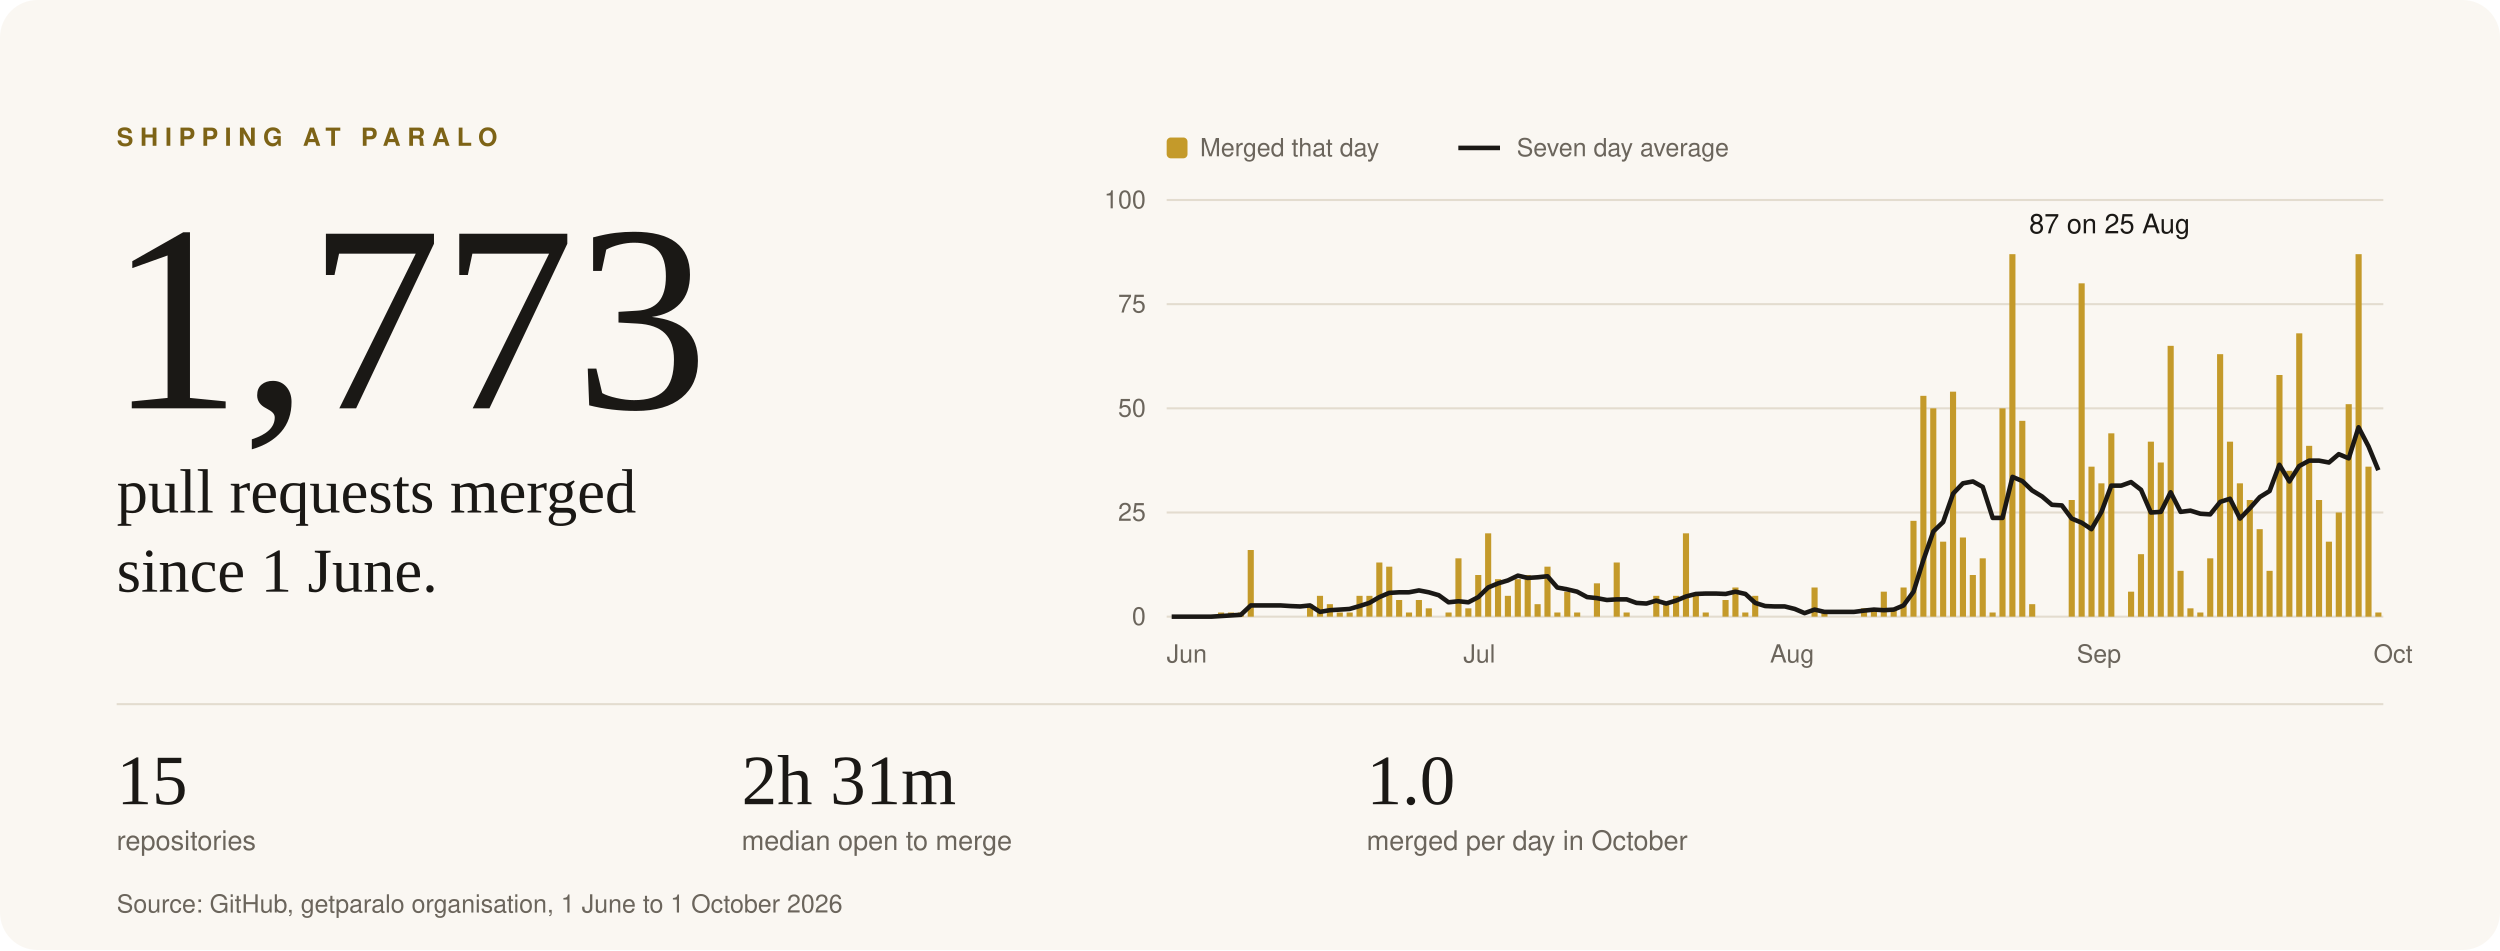
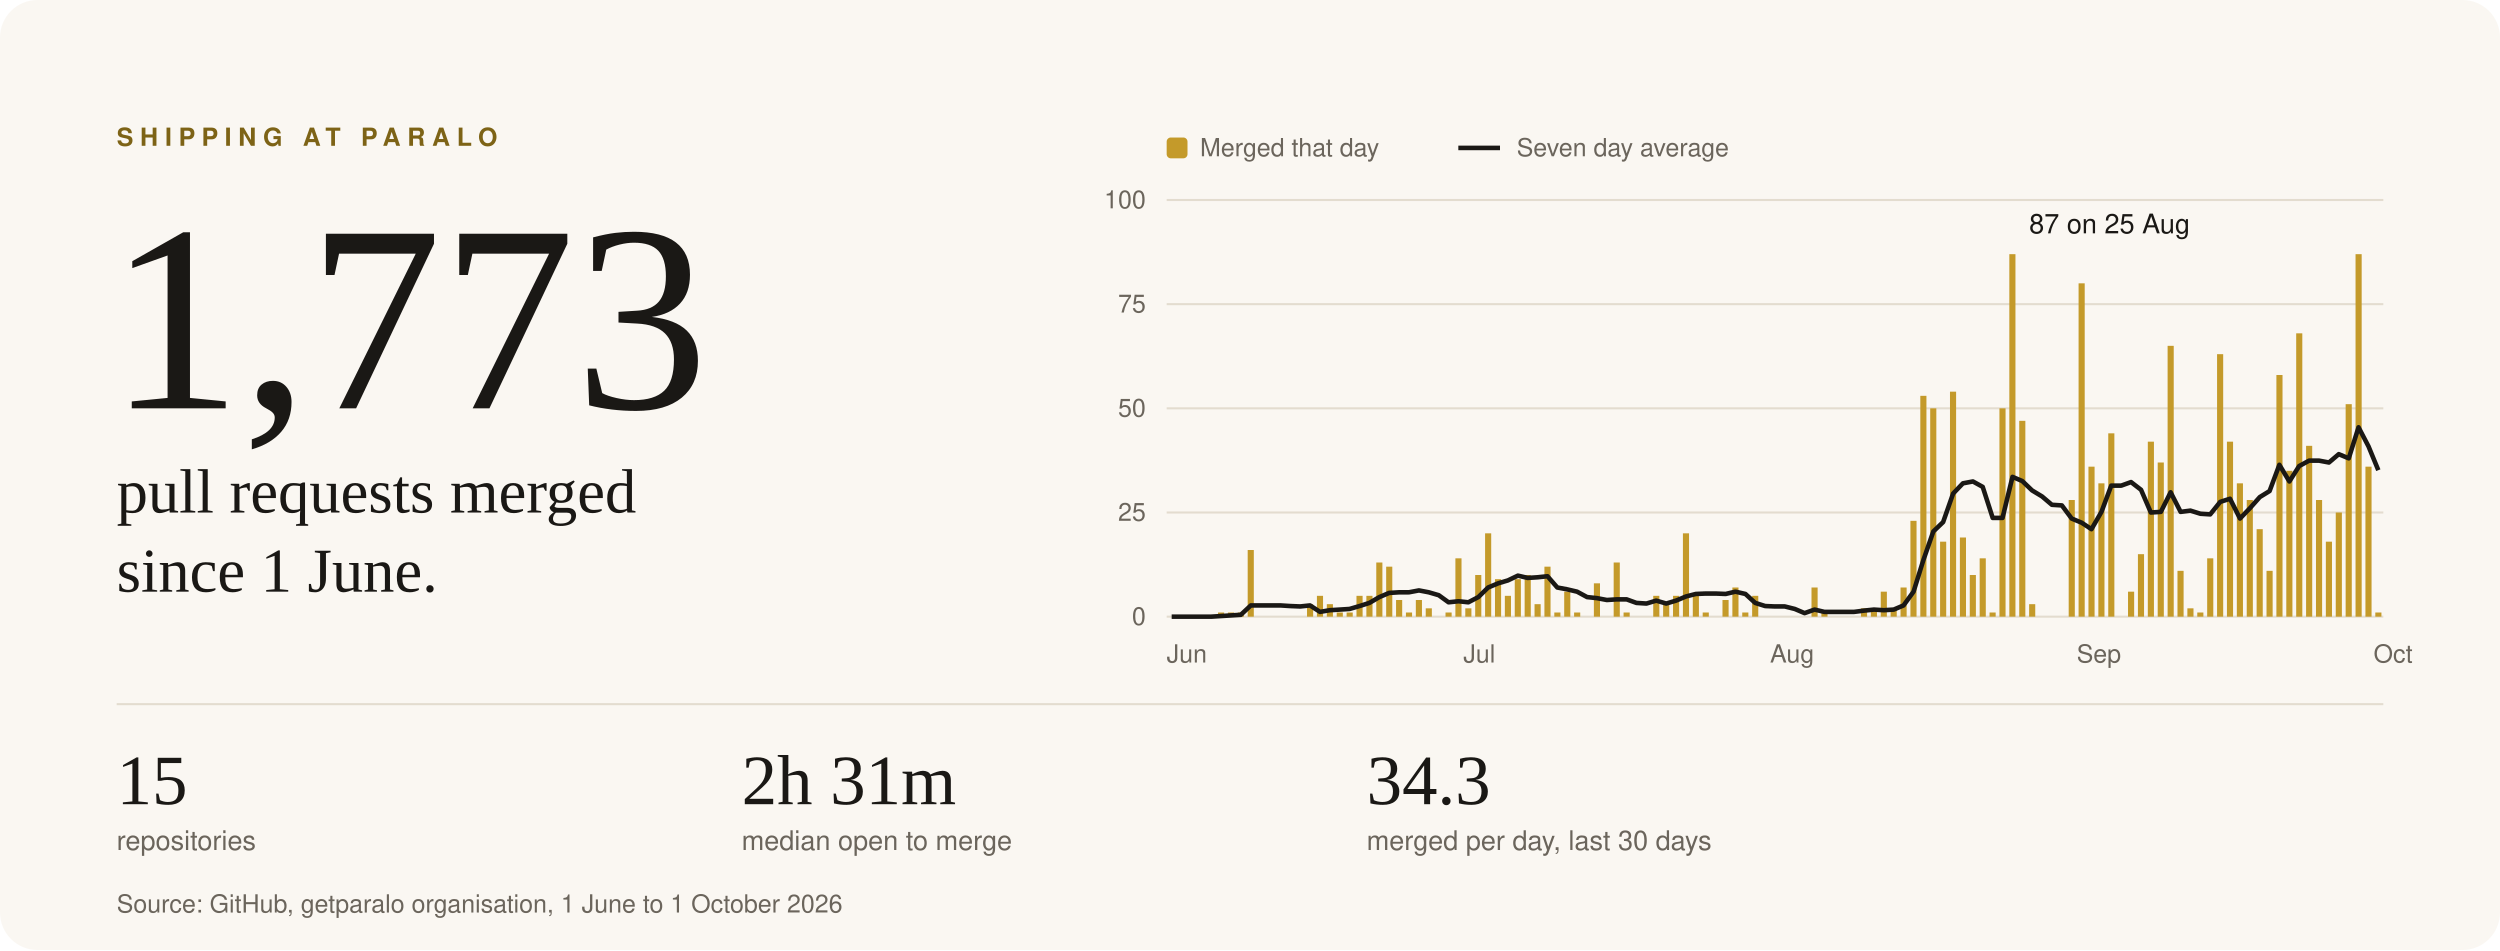
<svg xmlns="http://www.w3.org/2000/svg" width="1200" height="456" viewBox="0 0 1200 456" role="img" aria-label="1,773 pull requests merged at Paralo since 1 June 2026">
  <rect width="1200" height="456" rx="18" fill="#FAF7F2" />
  <text x="56" y="70" font-family="-apple-system, 'Helvetica Neue', Helvetica, Arial, sans-serif" font-size="12" letter-spacing="3.2" font-weight="600" fill="#7D6316">SHIPPING AT PARALO</text>
  <text x="52" y="196" font-family="Georgia, 'Times New Roman', Times, serif" font-size="128" fill="#1A1815">
    <animate attributeName="opacity" values="0;0;1" keyTimes="0;0.111;1" dur="0.90s" begin="0s" fill="freeze" calcMode="spline" keySplines="0 0 1 1;0.2 0.7 0.2 1" />1,773</text>
  <text x="56" y="246" font-family="Georgia, 'Times New Roman', Times, serif" font-size="30" fill="#1A1815">pull requests merged</text>
  <text x="56" y="284" font-family="Georgia, 'Times New Roman', Times, serif" font-size="30" fill="#1A1815">since 1 June.</text>
  <line x1="560" x2="1144" y1="296.0" y2="296.0" stroke="#E3DCCF" stroke-width="1" />
  <text x="550" y="300.0" text-anchor="end" font-family="-apple-system, 'Helvetica Neue', Helvetica, Arial, sans-serif" font-size="12" fill="#6B655C">0</text>
  <line x1="560" x2="1144" y1="246.0" y2="246.0" stroke="#E3DCCF" stroke-width="1" />
  <text x="550" y="250.0" text-anchor="end" font-family="-apple-system, 'Helvetica Neue', Helvetica, Arial, sans-serif" font-size="12" fill="#6B655C">25</text>
  <line x1="560" x2="1144" y1="196.0" y2="196.0" stroke="#E3DCCF" stroke-width="1" />
  <text x="550" y="200.0" text-anchor="end" font-family="-apple-system, 'Helvetica Neue', Helvetica, Arial, sans-serif" font-size="12" fill="#6B655C">50</text>
  <line x1="560" x2="1144" y1="146.0" y2="146.0" stroke="#E3DCCF" stroke-width="1" />
  <text x="550" y="150.0" text-anchor="end" font-family="-apple-system, 'Helvetica Neue', Helvetica, Arial, sans-serif" font-size="12" fill="#6B655C">75</text>
  <line x1="560" x2="1144" y1="96.0" y2="96.0" stroke="#E3DCCF" stroke-width="1" />
  <text x="550" y="100.0" text-anchor="end" font-family="-apple-system, 'Helvetica Neue', Helvetica, Arial, sans-serif" font-size="12" fill="#6B655C">100</text>
  <rect x="584.64" y="294.00" width="2.94" height="2.00" fill="#C49A2A">
    <animate attributeName="y" values="296;296;294.00" keyTimes="0;0.167;1" dur="1.08s" begin="0s" fill="freeze" calcMode="spline" keySplines="0 0 1 1;0.2 0.7 0.2 1" />
    <animate attributeName="height" values="0;0;2.00" keyTimes="0;0.167;1" dur="1.08s" begin="0s" fill="freeze" calcMode="spline" keySplines="0 0 1 1;0.2 0.7 0.2 1" />
  </rect>
  <rect x="589.39" y="294.00" width="2.94" height="2.00" fill="#C49A2A">
    <animate attributeName="y" values="296;296;294.00" keyTimes="0;0.171;1" dur="1.09s" begin="0s" fill="freeze" calcMode="spline" keySplines="0 0 1 1;0.2 0.7 0.2 1" />
    <animate attributeName="height" values="0;0;2.00" keyTimes="0;0.171;1" dur="1.09s" begin="0s" fill="freeze" calcMode="spline" keySplines="0 0 1 1;0.2 0.7 0.2 1" />
  </rect>
  <rect x="594.14" y="294.00" width="2.94" height="2.00" fill="#C49A2A">
    <animate attributeName="y" values="296;296;294.00" keyTimes="0;0.176;1" dur="1.09s" begin="0s" fill="freeze" calcMode="spline" keySplines="0 0 1 1;0.2 0.7 0.2 1" />
    <animate attributeName="height" values="0;0;2.00" keyTimes="0;0.176;1" dur="1.09s" begin="0s" fill="freeze" calcMode="spline" keySplines="0 0 1 1;0.2 0.7 0.2 1" />
  </rect>
  <rect x="598.89" y="264.00" width="2.94" height="32.00" fill="#C49A2A">
    <animate attributeName="y" values="296;296;264.00" keyTimes="0;0.180;1" dur="1.10s" begin="0s" fill="freeze" calcMode="spline" keySplines="0 0 1 1;0.2 0.7 0.2 1" />
    <animate attributeName="height" values="0;0;32.00" keyTimes="0;0.180;1" dur="1.10s" begin="0s" fill="freeze" calcMode="spline" keySplines="0 0 1 1;0.2 0.7 0.2 1" />
  </rect>
  <rect x="627.37" y="290.00" width="2.94" height="6.00" fill="#C49A2A">
    <animate attributeName="y" values="296;296;290.00" keyTimes="0;0.206;1" dur="1.13s" begin="0s" fill="freeze" calcMode="spline" keySplines="0 0 1 1;0.2 0.7 0.2 1" />
    <animate attributeName="height" values="0;0;6.00" keyTimes="0;0.206;1" dur="1.13s" begin="0s" fill="freeze" calcMode="spline" keySplines="0 0 1 1;0.2 0.7 0.2 1" />
  </rect>
  <rect x="632.12" y="286.00" width="2.94" height="10.00" fill="#C49A2A">
    <animate attributeName="y" values="296;296;286.00" keyTimes="0;0.211;1" dur="1.14s" begin="0s" fill="freeze" calcMode="spline" keySplines="0 0 1 1;0.2 0.7 0.2 1" />
    <animate attributeName="height" values="0;0;10.00" keyTimes="0;0.211;1" dur="1.14s" begin="0s" fill="freeze" calcMode="spline" keySplines="0 0 1 1;0.2 0.7 0.2 1" />
  </rect>
  <rect x="636.87" y="290.00" width="2.94" height="6.00" fill="#C49A2A">
    <animate attributeName="y" values="296;296;290.00" keyTimes="0;0.215;1" dur="1.15s" begin="0s" fill="freeze" calcMode="spline" keySplines="0 0 1 1;0.2 0.7 0.2 1" />
    <animate attributeName="height" values="0;0;6.00" keyTimes="0;0.215;1" dur="1.15s" begin="0s" fill="freeze" calcMode="spline" keySplines="0 0 1 1;0.2 0.7 0.2 1" />
  </rect>
  <rect x="641.62" y="294.00" width="2.94" height="2.00" fill="#C49A2A">
    <animate attributeName="y" values="296;296;294.00" keyTimes="0;0.219;1" dur="1.15s" begin="0s" fill="freeze" calcMode="spline" keySplines="0 0 1 1;0.2 0.7 0.2 1" />
    <animate attributeName="height" values="0;0;2.00" keyTimes="0;0.219;1" dur="1.15s" begin="0s" fill="freeze" calcMode="spline" keySplines="0 0 1 1;0.2 0.7 0.2 1" />
  </rect>
  <rect x="646.37" y="294.00" width="2.94" height="2.00" fill="#C49A2A">
    <animate attributeName="y" values="296;296;294.00" keyTimes="0;0.223;1" dur="1.16s" begin="0s" fill="freeze" calcMode="spline" keySplines="0 0 1 1;0.2 0.7 0.2 1" />
    <animate attributeName="height" values="0;0;2.00" keyTimes="0;0.223;1" dur="1.16s" begin="0s" fill="freeze" calcMode="spline" keySplines="0 0 1 1;0.2 0.7 0.2 1" />
  </rect>
  <rect x="651.11" y="286.00" width="2.94" height="10.00" fill="#C49A2A">
    <animate attributeName="y" values="296;296;286.00" keyTimes="0;0.227;1" dur="1.16s" begin="0s" fill="freeze" calcMode="spline" keySplines="0 0 1 1;0.2 0.7 0.2 1" />
    <animate attributeName="height" values="0;0;10.00" keyTimes="0;0.227;1" dur="1.16s" begin="0s" fill="freeze" calcMode="spline" keySplines="0 0 1 1;0.2 0.7 0.2 1" />
  </rect>
  <rect x="655.86" y="286.00" width="2.94" height="10.00" fill="#C49A2A">
    <animate attributeName="y" values="296;296;286.00" keyTimes="0;0.231;1" dur="1.17s" begin="0s" fill="freeze" calcMode="spline" keySplines="0 0 1 1;0.2 0.7 0.2 1" />
    <animate attributeName="height" values="0;0;10.00" keyTimes="0;0.231;1" dur="1.17s" begin="0s" fill="freeze" calcMode="spline" keySplines="0 0 1 1;0.2 0.7 0.2 1" />
  </rect>
  <rect x="660.61" y="270.00" width="2.94" height="26.00" fill="#C49A2A">
    <animate attributeName="y" values="296;296;270.00" keyTimes="0;0.235;1" dur="1.18s" begin="0s" fill="freeze" calcMode="spline" keySplines="0 0 1 1;0.2 0.7 0.2 1" />
    <animate attributeName="height" values="0;0;26.00" keyTimes="0;0.235;1" dur="1.18s" begin="0s" fill="freeze" calcMode="spline" keySplines="0 0 1 1;0.2 0.7 0.2 1" />
  </rect>
  <rect x="665.36" y="272.00" width="2.94" height="24.00" fill="#C49A2A">
    <animate attributeName="y" values="296;296;272.00" keyTimes="0;0.239;1" dur="1.18s" begin="0s" fill="freeze" calcMode="spline" keySplines="0 0 1 1;0.2 0.7 0.2 1" />
    <animate attributeName="height" values="0;0;24.00" keyTimes="0;0.239;1" dur="1.18s" begin="0s" fill="freeze" calcMode="spline" keySplines="0 0 1 1;0.2 0.7 0.2 1" />
  </rect>
  <rect x="670.11" y="288.00" width="2.94" height="8.00" fill="#C49A2A">
    <animate attributeName="y" values="296;296;288.00" keyTimes="0;0.242;1" dur="1.19s" begin="0s" fill="freeze" calcMode="spline" keySplines="0 0 1 1;0.2 0.7 0.2 1" />
    <animate attributeName="height" values="0;0;8.00" keyTimes="0;0.242;1" dur="1.19s" begin="0s" fill="freeze" calcMode="spline" keySplines="0 0 1 1;0.2 0.7 0.2 1" />
  </rect>
  <rect x="674.85" y="294.00" width="2.94" height="2.00" fill="#C49A2A">
    <animate attributeName="y" values="296;296;294.00" keyTimes="0;0.246;1" dur="1.19s" begin="0s" fill="freeze" calcMode="spline" keySplines="0 0 1 1;0.2 0.7 0.2 1" />
    <animate attributeName="height" values="0;0;2.00" keyTimes="0;0.246;1" dur="1.19s" begin="0s" fill="freeze" calcMode="spline" keySplines="0 0 1 1;0.2 0.7 0.2 1" />
  </rect>
  <rect x="679.60" y="288.00" width="2.94" height="8.00" fill="#C49A2A">
    <animate attributeName="y" values="296;296;288.00" keyTimes="0;0.250;1" dur="1.20s" begin="0s" fill="freeze" calcMode="spline" keySplines="0 0 1 1;0.2 0.7 0.2 1" />
    <animate attributeName="height" values="0;0;8.00" keyTimes="0;0.250;1" dur="1.20s" begin="0s" fill="freeze" calcMode="spline" keySplines="0 0 1 1;0.2 0.7 0.2 1" />
  </rect>
  <rect x="684.35" y="292.00" width="2.94" height="4.00" fill="#C49A2A">
    <animate attributeName="y" values="296;296;292.00" keyTimes="0;0.254;1" dur="1.21s" begin="0s" fill="freeze" calcMode="spline" keySplines="0 0 1 1;0.2 0.7 0.2 1" />
    <animate attributeName="height" values="0;0;4.00" keyTimes="0;0.254;1" dur="1.21s" begin="0s" fill="freeze" calcMode="spline" keySplines="0 0 1 1;0.2 0.7 0.2 1" />
  </rect>
  <rect x="693.85" y="294.00" width="2.94" height="2.00" fill="#C49A2A">
    <animate attributeName="y" values="296;296;294.00" keyTimes="0;0.261;1" dur="1.22s" begin="0s" fill="freeze" calcMode="spline" keySplines="0 0 1 1;0.2 0.7 0.2 1" />
    <animate attributeName="height" values="0;0;2.00" keyTimes="0;0.261;1" dur="1.22s" begin="0s" fill="freeze" calcMode="spline" keySplines="0 0 1 1;0.2 0.7 0.2 1" />
  </rect>
  <rect x="698.59" y="268.00" width="2.94" height="28.00" fill="#C49A2A">
    <animate attributeName="y" values="296;296;268.00" keyTimes="0;0.265;1" dur="1.22s" begin="0s" fill="freeze" calcMode="spline" keySplines="0 0 1 1;0.2 0.7 0.2 1" />
    <animate attributeName="height" values="0;0;28.00" keyTimes="0;0.265;1" dur="1.22s" begin="0s" fill="freeze" calcMode="spline" keySplines="0 0 1 1;0.2 0.7 0.2 1" />
  </rect>
  <rect x="703.34" y="292.00" width="2.94" height="4.00" fill="#C49A2A">
    <animate attributeName="y" values="296;296;292.00" keyTimes="0;0.268;1" dur="1.23s" begin="0s" fill="freeze" calcMode="spline" keySplines="0 0 1 1;0.2 0.7 0.2 1" />
    <animate attributeName="height" values="0;0;4.00" keyTimes="0;0.268;1" dur="1.23s" begin="0s" fill="freeze" calcMode="spline" keySplines="0 0 1 1;0.2 0.7 0.2 1" />
  </rect>
  <rect x="708.09" y="276.00" width="2.94" height="20.00" fill="#C49A2A">
    <animate attributeName="y" values="296;296;276.00" keyTimes="0;0.272;1" dur="1.24s" begin="0s" fill="freeze" calcMode="spline" keySplines="0 0 1 1;0.2 0.7 0.2 1" />
    <animate attributeName="height" values="0;0;20.00" keyTimes="0;0.272;1" dur="1.24s" begin="0s" fill="freeze" calcMode="spline" keySplines="0 0 1 1;0.2 0.7 0.2 1" />
  </rect>
  <rect x="712.84" y="256.00" width="2.94" height="40.00" fill="#C49A2A">
    <animate attributeName="y" values="296;296;256.00" keyTimes="0;0.275;1" dur="1.24s" begin="0s" fill="freeze" calcMode="spline" keySplines="0 0 1 1;0.2 0.7 0.2 1" />
    <animate attributeName="height" values="0;0;40.00" keyTimes="0;0.275;1" dur="1.24s" begin="0s" fill="freeze" calcMode="spline" keySplines="0 0 1 1;0.2 0.7 0.2 1" />
  </rect>
  <rect x="717.59" y="278.00" width="2.94" height="18.00" fill="#C49A2A">
    <animate attributeName="y" values="296;296;278.00" keyTimes="0;0.279;1" dur="1.25s" begin="0s" fill="freeze" calcMode="spline" keySplines="0 0 1 1;0.2 0.7 0.2 1" />
    <animate attributeName="height" values="0;0;18.00" keyTimes="0;0.279;1" dur="1.25s" begin="0s" fill="freeze" calcMode="spline" keySplines="0 0 1 1;0.2 0.7 0.2 1" />
  </rect>
  <rect x="722.33" y="286.00" width="2.94" height="10.00" fill="#C49A2A">
    <animate attributeName="y" values="296;296;286.00" keyTimes="0;0.282;1" dur="1.25s" begin="0s" fill="freeze" calcMode="spline" keySplines="0 0 1 1;0.2 0.7 0.2 1" />
    <animate attributeName="height" values="0;0;10.00" keyTimes="0;0.282;1" dur="1.25s" begin="0s" fill="freeze" calcMode="spline" keySplines="0 0 1 1;0.2 0.7 0.2 1" />
  </rect>
  <rect x="727.08" y="278.00" width="2.94" height="18.00" fill="#C49A2A">
    <animate attributeName="y" values="296;296;278.00" keyTimes="0;0.286;1" dur="1.26s" begin="0s" fill="freeze" calcMode="spline" keySplines="0 0 1 1;0.2 0.7 0.2 1" />
    <animate attributeName="height" values="0;0;18.00" keyTimes="0;0.286;1" dur="1.26s" begin="0s" fill="freeze" calcMode="spline" keySplines="0 0 1 1;0.2 0.7 0.2 1" />
  </rect>
  <rect x="731.83" y="276.00" width="2.94" height="20.00" fill="#C49A2A">
    <animate attributeName="y" values="296;296;276.00" keyTimes="0;0.289;1" dur="1.27s" begin="0s" fill="freeze" calcMode="spline" keySplines="0 0 1 1;0.2 0.7 0.2 1" />
    <animate attributeName="height" values="0;0;20.00" keyTimes="0;0.289;1" dur="1.27s" begin="0s" fill="freeze" calcMode="spline" keySplines="0 0 1 1;0.2 0.7 0.2 1" />
  </rect>
  <rect x="736.58" y="290.00" width="2.94" height="6.00" fill="#C49A2A">
    <animate attributeName="y" values="296;296;290.00" keyTimes="0;0.292;1" dur="1.27s" begin="0s" fill="freeze" calcMode="spline" keySplines="0 0 1 1;0.2 0.7 0.2 1" />
    <animate attributeName="height" values="0;0;6.00" keyTimes="0;0.292;1" dur="1.27s" begin="0s" fill="freeze" calcMode="spline" keySplines="0 0 1 1;0.2 0.7 0.2 1" />
  </rect>
  <rect x="741.32" y="272.00" width="2.94" height="24.00" fill="#C49A2A">
    <animate attributeName="y" values="296;296;272.00" keyTimes="0;0.296;1" dur="1.28s" begin="0s" fill="freeze" calcMode="spline" keySplines="0 0 1 1;0.2 0.7 0.2 1" />
    <animate attributeName="height" values="0;0;24.00" keyTimes="0;0.296;1" dur="1.28s" begin="0s" fill="freeze" calcMode="spline" keySplines="0 0 1 1;0.2 0.7 0.2 1" />
  </rect>
  <rect x="746.07" y="294.00" width="2.94" height="2.00" fill="#C49A2A">
    <animate attributeName="y" values="296;296;294.00" keyTimes="0;0.299;1" dur="1.28s" begin="0s" fill="freeze" calcMode="spline" keySplines="0 0 1 1;0.2 0.7 0.2 1" />
    <animate attributeName="height" values="0;0;2.00" keyTimes="0;0.299;1" dur="1.28s" begin="0s" fill="freeze" calcMode="spline" keySplines="0 0 1 1;0.2 0.7 0.2 1" />
  </rect>
  <rect x="750.82" y="284.00" width="2.94" height="12.00" fill="#C49A2A">
    <animate attributeName="y" values="296;296;284.00" keyTimes="0;0.302;1" dur="1.29s" begin="0s" fill="freeze" calcMode="spline" keySplines="0 0 1 1;0.2 0.7 0.2 1" />
    <animate attributeName="height" values="0;0;12.00" keyTimes="0;0.302;1" dur="1.29s" begin="0s" fill="freeze" calcMode="spline" keySplines="0 0 1 1;0.2 0.7 0.2 1" />
  </rect>
  <rect x="755.57" y="294.00" width="2.94" height="2.00" fill="#C49A2A">
    <animate attributeName="y" values="296;296;294.00" keyTimes="0;0.306;1" dur="1.30s" begin="0s" fill="freeze" calcMode="spline" keySplines="0 0 1 1;0.2 0.7 0.2 1" />
    <animate attributeName="height" values="0;0;2.00" keyTimes="0;0.306;1" dur="1.30s" begin="0s" fill="freeze" calcMode="spline" keySplines="0 0 1 1;0.2 0.7 0.2 1" />
  </rect>
  <rect x="765.06" y="280.00" width="2.94" height="16.00" fill="#C49A2A">
    <animate attributeName="y" values="296;296;280.00" keyTimes="0;0.312;1" dur="1.31s" begin="0s" fill="freeze" calcMode="spline" keySplines="0 0 1 1;0.2 0.7 0.2 1" />
    <animate attributeName="height" values="0;0;16.00" keyTimes="0;0.312;1" dur="1.31s" begin="0s" fill="freeze" calcMode="spline" keySplines="0 0 1 1;0.2 0.7 0.2 1" />
  </rect>
  <rect x="774.56" y="270.00" width="2.94" height="26.00" fill="#C49A2A">
    <animate attributeName="y" values="296;296;270.00" keyTimes="0;0.318;1" dur="1.32s" begin="0s" fill="freeze" calcMode="spline" keySplines="0 0 1 1;0.2 0.7 0.2 1" />
    <animate attributeName="height" values="0;0;26.00" keyTimes="0;0.318;1" dur="1.32s" begin="0s" fill="freeze" calcMode="spline" keySplines="0 0 1 1;0.2 0.7 0.2 1" />
  </rect>
  <rect x="779.31" y="294.00" width="2.94" height="2.00" fill="#C49A2A">
    <animate attributeName="y" values="296;296;294.00" keyTimes="0;0.321;1" dur="1.33s" begin="0s" fill="freeze" calcMode="spline" keySplines="0 0 1 1;0.2 0.7 0.2 1" />
    <animate attributeName="height" values="0;0;2.00" keyTimes="0;0.321;1" dur="1.33s" begin="0s" fill="freeze" calcMode="spline" keySplines="0 0 1 1;0.2 0.7 0.2 1" />
  </rect>
  <rect x="793.55" y="286.00" width="2.94" height="10.00" fill="#C49A2A">
    <animate attributeName="y" values="296;296;286.00" keyTimes="0;0.330;1" dur="1.34s" begin="0s" fill="freeze" calcMode="spline" keySplines="0 0 1 1;0.2 0.7 0.2 1" />
    <animate attributeName="height" values="0;0;10.00" keyTimes="0;0.330;1" dur="1.34s" begin="0s" fill="freeze" calcMode="spline" keySplines="0 0 1 1;0.2 0.7 0.2 1" />
  </rect>
  <rect x="798.30" y="290.00" width="2.94" height="6.00" fill="#C49A2A">
    <animate attributeName="y" values="296;296;290.00" keyTimes="0;0.333;1" dur="1.35s" begin="0s" fill="freeze" calcMode="spline" keySplines="0 0 1 1;0.2 0.7 0.2 1" />
    <animate attributeName="height" values="0;0;6.00" keyTimes="0;0.333;1" dur="1.35s" begin="0s" fill="freeze" calcMode="spline" keySplines="0 0 1 1;0.2 0.7 0.2 1" />
  </rect>
  <rect x="803.05" y="286.00" width="2.94" height="10.00" fill="#C49A2A">
    <animate attributeName="y" values="296;296;286.00" keyTimes="0;0.336;1" dur="1.36s" begin="0s" fill="freeze" calcMode="spline" keySplines="0 0 1 1;0.2 0.7 0.2 1" />
    <animate attributeName="height" values="0;0;10.00" keyTimes="0;0.336;1" dur="1.36s" begin="0s" fill="freeze" calcMode="spline" keySplines="0 0 1 1;0.2 0.7 0.2 1" />
  </rect>
  <rect x="807.80" y="256.00" width="2.94" height="40.00" fill="#C49A2A">
    <animate attributeName="y" values="296;296;256.00" keyTimes="0;0.339;1" dur="1.36s" begin="0s" fill="freeze" calcMode="spline" keySplines="0 0 1 1;0.2 0.7 0.2 1" />
    <animate attributeName="height" values="0;0;40.00" keyTimes="0;0.339;1" dur="1.36s" begin="0s" fill="freeze" calcMode="spline" keySplines="0 0 1 1;0.2 0.7 0.2 1" />
  </rect>
  <rect x="812.54" y="286.00" width="2.94" height="10.00" fill="#C49A2A">
    <animate attributeName="y" values="296;296;286.00" keyTimes="0;0.342;1" dur="1.37s" begin="0s" fill="freeze" calcMode="spline" keySplines="0 0 1 1;0.2 0.7 0.2 1" />
    <animate attributeName="height" values="0;0;10.00" keyTimes="0;0.342;1" dur="1.37s" begin="0s" fill="freeze" calcMode="spline" keySplines="0 0 1 1;0.2 0.7 0.2 1" />
  </rect>
  <rect x="817.29" y="294.00" width="2.94" height="2.00" fill="#C49A2A">
    <animate attributeName="y" values="296;296;294.00" keyTimes="0;0.345;1" dur="1.37s" begin="0s" fill="freeze" calcMode="spline" keySplines="0 0 1 1;0.2 0.7 0.2 1" />
    <animate attributeName="height" values="0;0;2.00" keyTimes="0;0.345;1" dur="1.37s" begin="0s" fill="freeze" calcMode="spline" keySplines="0 0 1 1;0.2 0.7 0.2 1" />
  </rect>
  <rect x="826.79" y="288.00" width="2.94" height="8.00" fill="#C49A2A">
    <animate attributeName="y" values="296;296;288.00" keyTimes="0;0.351;1" dur="1.39s" begin="0s" fill="freeze" calcMode="spline" keySplines="0 0 1 1;0.2 0.7 0.2 1" />
    <animate attributeName="height" values="0;0;8.00" keyTimes="0;0.351;1" dur="1.39s" begin="0s" fill="freeze" calcMode="spline" keySplines="0 0 1 1;0.2 0.7 0.2 1" />
  </rect>
  <rect x="831.54" y="282.00" width="2.94" height="14.00" fill="#C49A2A">
    <animate attributeName="y" values="296;296;282.00" keyTimes="0;0.353;1" dur="1.39s" begin="0s" fill="freeze" calcMode="spline" keySplines="0 0 1 1;0.2 0.7 0.2 1" />
    <animate attributeName="height" values="0;0;14.00" keyTimes="0;0.353;1" dur="1.39s" begin="0s" fill="freeze" calcMode="spline" keySplines="0 0 1 1;0.2 0.7 0.2 1" />
  </rect>
  <rect x="836.28" y="294.00" width="2.94" height="2.00" fill="#C49A2A">
    <animate attributeName="y" values="296;296;294.00" keyTimes="0;0.356;1" dur="1.40s" begin="0s" fill="freeze" calcMode="spline" keySplines="0 0 1 1;0.2 0.7 0.2 1" />
    <animate attributeName="height" values="0;0;2.00" keyTimes="0;0.356;1" dur="1.40s" begin="0s" fill="freeze" calcMode="spline" keySplines="0 0 1 1;0.2 0.7 0.2 1" />
  </rect>
  <rect x="841.03" y="286.00" width="2.94" height="10.00" fill="#C49A2A">
    <animate attributeName="y" values="296;296;286.00" keyTimes="0;0.359;1" dur="1.40s" begin="0s" fill="freeze" calcMode="spline" keySplines="0 0 1 1;0.2 0.7 0.2 1" />
    <animate attributeName="height" values="0;0;10.00" keyTimes="0;0.359;1" dur="1.40s" begin="0s" fill="freeze" calcMode="spline" keySplines="0 0 1 1;0.2 0.7 0.2 1" />
  </rect>
  <rect x="869.52" y="282.00" width="2.94" height="14.00" fill="#C49A2A">
    <animate attributeName="y" values="296;296;282.00" keyTimes="0;0.375;1" dur="1.44s" begin="0s" fill="freeze" calcMode="spline" keySplines="0 0 1 1;0.2 0.7 0.2 1" />
    <animate attributeName="height" values="0;0;14.00" keyTimes="0;0.375;1" dur="1.44s" begin="0s" fill="freeze" calcMode="spline" keySplines="0 0 1 1;0.2 0.7 0.2 1" />
  </rect>
  <rect x="874.27" y="294.00" width="2.94" height="2.00" fill="#C49A2A">
    <animate attributeName="y" values="296;296;294.00" keyTimes="0;0.378;1" dur="1.45s" begin="0s" fill="freeze" calcMode="spline" keySplines="0 0 1 1;0.2 0.7 0.2 1" />
    <animate attributeName="height" values="0;0;2.00" keyTimes="0;0.378;1" dur="1.45s" begin="0s" fill="freeze" calcMode="spline" keySplines="0 0 1 1;0.2 0.7 0.2 1" />
  </rect>
  <rect x="893.26" y="292.00" width="2.94" height="4.00" fill="#C49A2A">
    <animate attributeName="y" values="296;296;292.00" keyTimes="0;0.388;1" dur="1.47s" begin="0s" fill="freeze" calcMode="spline" keySplines="0 0 1 1;0.2 0.7 0.2 1" />
    <animate attributeName="height" values="0;0;4.00" keyTimes="0;0.388;1" dur="1.47s" begin="0s" fill="freeze" calcMode="spline" keySplines="0 0 1 1;0.2 0.7 0.2 1" />
  </rect>
  <rect x="898.01" y="292.00" width="2.94" height="4.00" fill="#C49A2A">
    <animate attributeName="y" values="296;296;292.00" keyTimes="0;0.390;1" dur="1.48s" begin="0s" fill="freeze" calcMode="spline" keySplines="0 0 1 1;0.2 0.7 0.2 1" />
    <animate attributeName="height" values="0;0;4.00" keyTimes="0;0.390;1" dur="1.48s" begin="0s" fill="freeze" calcMode="spline" keySplines="0 0 1 1;0.2 0.7 0.2 1" />
  </rect>
  <rect x="902.76" y="284.00" width="2.94" height="12.00" fill="#C49A2A">
    <animate attributeName="y" values="296;296;284.00" keyTimes="0;0.393;1" dur="1.48s" begin="0s" fill="freeze" calcMode="spline" keySplines="0 0 1 1;0.2 0.7 0.2 1" />
    <animate attributeName="height" values="0;0;12.00" keyTimes="0;0.393;1" dur="1.48s" begin="0s" fill="freeze" calcMode="spline" keySplines="0 0 1 1;0.2 0.7 0.2 1" />
  </rect>
  <rect x="907.50" y="292.00" width="2.94" height="4.00" fill="#C49A2A">
    <animate attributeName="y" values="296;296;292.00" keyTimes="0;0.395;1" dur="1.49s" begin="0s" fill="freeze" calcMode="spline" keySplines="0 0 1 1;0.2 0.7 0.2 1" />
    <animate attributeName="height" values="0;0;4.00" keyTimes="0;0.395;1" dur="1.49s" begin="0s" fill="freeze" calcMode="spline" keySplines="0 0 1 1;0.2 0.7 0.2 1" />
  </rect>
  <rect x="912.25" y="282.00" width="2.94" height="14.00" fill="#C49A2A">
    <animate attributeName="y" values="296;296;282.00" keyTimes="0;0.398;1" dur="1.49s" begin="0s" fill="freeze" calcMode="spline" keySplines="0 0 1 1;0.2 0.7 0.2 1" />
    <animate attributeName="height" values="0;0;14.00" keyTimes="0;0.398;1" dur="1.49s" begin="0s" fill="freeze" calcMode="spline" keySplines="0 0 1 1;0.2 0.7 0.2 1" />
  </rect>
  <rect x="917.00" y="250.00" width="2.94" height="46.00" fill="#C49A2A">
    <animate attributeName="y" values="296;296;250.00" keyTimes="0;0.400;1" dur="1.50s" begin="0s" fill="freeze" calcMode="spline" keySplines="0 0 1 1;0.2 0.7 0.2 1" />
    <animate attributeName="height" values="0;0;46.00" keyTimes="0;0.400;1" dur="1.50s" begin="0s" fill="freeze" calcMode="spline" keySplines="0 0 1 1;0.2 0.7 0.2 1" />
  </rect>
  <rect x="921.75" y="190.00" width="2.94" height="106.00" fill="#C49A2A">
    <animate attributeName="y" values="296;296;190.00" keyTimes="0;0.402;1" dur="1.51s" begin="0s" fill="freeze" calcMode="spline" keySplines="0 0 1 1;0.2 0.7 0.2 1" />
    <animate attributeName="height" values="0;0;106.00" keyTimes="0;0.402;1" dur="1.51s" begin="0s" fill="freeze" calcMode="spline" keySplines="0 0 1 1;0.2 0.7 0.2 1" />
  </rect>
  <rect x="926.50" y="196.00" width="2.94" height="100.00" fill="#C49A2A">
    <animate attributeName="y" values="296;296;196.00" keyTimes="0;0.405;1" dur="1.51s" begin="0s" fill="freeze" calcMode="spline" keySplines="0 0 1 1;0.2 0.7 0.2 1" />
    <animate attributeName="height" values="0;0;100.00" keyTimes="0;0.405;1" dur="1.51s" begin="0s" fill="freeze" calcMode="spline" keySplines="0 0 1 1;0.2 0.7 0.2 1" />
  </rect>
  <rect x="931.24" y="260.00" width="2.94" height="36.00" fill="#C49A2A">
    <animate attributeName="y" values="296;296;260.00" keyTimes="0;0.407;1" dur="1.52s" begin="0s" fill="freeze" calcMode="spline" keySplines="0 0 1 1;0.2 0.7 0.2 1" />
    <animate attributeName="height" values="0;0;36.00" keyTimes="0;0.407;1" dur="1.52s" begin="0s" fill="freeze" calcMode="spline" keySplines="0 0 1 1;0.2 0.7 0.2 1" />
  </rect>
  <rect x="935.99" y="188.00" width="2.94" height="108.00" fill="#C49A2A">
    <animate attributeName="y" values="296;296;188.00" keyTimes="0;0.409;1" dur="1.52s" begin="0s" fill="freeze" calcMode="spline" keySplines="0 0 1 1;0.2 0.7 0.2 1" />
    <animate attributeName="height" values="0;0;108.00" keyTimes="0;0.409;1" dur="1.52s" begin="0s" fill="freeze" calcMode="spline" keySplines="0 0 1 1;0.2 0.7 0.2 1" />
  </rect>
  <rect x="940.74" y="258.00" width="2.94" height="38.00" fill="#C49A2A">
    <animate attributeName="y" values="296;296;258.00" keyTimes="0;0.412;1" dur="1.53s" begin="0s" fill="freeze" calcMode="spline" keySplines="0 0 1 1;0.2 0.7 0.2 1" />
    <animate attributeName="height" values="0;0;38.00" keyTimes="0;0.412;1" dur="1.53s" begin="0s" fill="freeze" calcMode="spline" keySplines="0 0 1 1;0.2 0.7 0.2 1" />
  </rect>
  <rect x="945.49" y="276.00" width="2.94" height="20.00" fill="#C49A2A">
    <animate attributeName="y" values="296;296;276.00" keyTimes="0;0.414;1" dur="1.54s" begin="0s" fill="freeze" calcMode="spline" keySplines="0 0 1 1;0.2 0.7 0.2 1" />
    <animate attributeName="height" values="0;0;20.00" keyTimes="0;0.414;1" dur="1.54s" begin="0s" fill="freeze" calcMode="spline" keySplines="0 0 1 1;0.2 0.7 0.2 1" />
  </rect>
  <rect x="950.24" y="268.00" width="2.94" height="28.00" fill="#C49A2A">
    <animate attributeName="y" values="296;296;268.00" keyTimes="0;0.416;1" dur="1.54s" begin="0s" fill="freeze" calcMode="spline" keySplines="0 0 1 1;0.2 0.7 0.2 1" />
    <animate attributeName="height" values="0;0;28.00" keyTimes="0;0.416;1" dur="1.54s" begin="0s" fill="freeze" calcMode="spline" keySplines="0 0 1 1;0.2 0.7 0.2 1" />
  </rect>
  <rect x="954.98" y="294.00" width="2.94" height="2.00" fill="#C49A2A">
    <animate attributeName="y" values="296;296;294.00" keyTimes="0;0.419;1" dur="1.55s" begin="0s" fill="freeze" calcMode="spline" keySplines="0 0 1 1;0.2 0.7 0.2 1" />
    <animate attributeName="height" values="0;0;2.00" keyTimes="0;0.419;1" dur="1.55s" begin="0s" fill="freeze" calcMode="spline" keySplines="0 0 1 1;0.2 0.7 0.2 1" />
  </rect>
  <rect x="959.73" y="196.00" width="2.94" height="100.00" fill="#C49A2A">
    <animate attributeName="y" values="296;296;196.00" keyTimes="0;0.421;1" dur="1.55s" begin="0s" fill="freeze" calcMode="spline" keySplines="0 0 1 1;0.2 0.7 0.2 1" />
    <animate attributeName="height" values="0;0;100.00" keyTimes="0;0.421;1" dur="1.55s" begin="0s" fill="freeze" calcMode="spline" keySplines="0 0 1 1;0.2 0.7 0.2 1" />
  </rect>
  <rect x="964.48" y="122.00" width="2.94" height="174.00" fill="#C49A2A">
    <animate attributeName="y" values="296;296;122.00" keyTimes="0;0.423;1" dur="1.56s" begin="0s" fill="freeze" calcMode="spline" keySplines="0 0 1 1;0.2 0.7 0.2 1" />
    <animate attributeName="height" values="0;0;174.00" keyTimes="0;0.423;1" dur="1.56s" begin="0s" fill="freeze" calcMode="spline" keySplines="0 0 1 1;0.2 0.7 0.2 1" />
  </rect>
  <rect x="969.23" y="202.00" width="2.94" height="94.00" fill="#C49A2A">
    <animate attributeName="y" values="296;296;202.00" keyTimes="0;0.425;1" dur="1.57s" begin="0s" fill="freeze" calcMode="spline" keySplines="0 0 1 1;0.2 0.7 0.2 1" />
    <animate attributeName="height" values="0;0;94.00" keyTimes="0;0.425;1" dur="1.57s" begin="0s" fill="freeze" calcMode="spline" keySplines="0 0 1 1;0.2 0.7 0.2 1" />
  </rect>
  <rect x="973.98" y="290.00" width="2.94" height="6.00" fill="#C49A2A">
    <animate attributeName="y" values="296;296;290.00" keyTimes="0;0.427;1" dur="1.57s" begin="0s" fill="freeze" calcMode="spline" keySplines="0 0 1 1;0.2 0.7 0.2 1" />
    <animate attributeName="height" values="0;0;6.00" keyTimes="0;0.427;1" dur="1.57s" begin="0s" fill="freeze" calcMode="spline" keySplines="0 0 1 1;0.2 0.7 0.2 1" />
  </rect>
  <rect x="992.97" y="240.00" width="2.94" height="56.00" fill="#C49A2A">
    <animate attributeName="y" values="296;296;240.00" keyTimes="0;0.436;1" dur="1.60s" begin="0s" fill="freeze" calcMode="spline" keySplines="0 0 1 1;0.2 0.7 0.2 1" />
    <animate attributeName="height" values="0;0;56.00" keyTimes="0;0.436;1" dur="1.60s" begin="0s" fill="freeze" calcMode="spline" keySplines="0 0 1 1;0.2 0.7 0.2 1" />
  </rect>
  <rect x="997.72" y="136.00" width="2.94" height="160.00" fill="#C49A2A">
    <animate attributeName="y" values="296;296;136.00" keyTimes="0;0.438;1" dur="1.60s" begin="0s" fill="freeze" calcMode="spline" keySplines="0 0 1 1;0.2 0.7 0.2 1" />
    <animate attributeName="height" values="0;0;160.00" keyTimes="0;0.438;1" dur="1.60s" begin="0s" fill="freeze" calcMode="spline" keySplines="0 0 1 1;0.2 0.7 0.2 1" />
  </rect>
  <rect x="1002.46" y="224.00" width="2.94" height="72.00" fill="#C49A2A">
    <animate attributeName="y" values="296;296;224.00" keyTimes="0;0.440;1" dur="1.61s" begin="0s" fill="freeze" calcMode="spline" keySplines="0 0 1 1;0.2 0.7 0.2 1" />
    <animate attributeName="height" values="0;0;72.00" keyTimes="0;0.440;1" dur="1.61s" begin="0s" fill="freeze" calcMode="spline" keySplines="0 0 1 1;0.2 0.7 0.2 1" />
  </rect>
  <rect x="1007.21" y="232.00" width="2.94" height="64.00" fill="#C49A2A">
    <animate attributeName="y" values="296;296;232.00" keyTimes="0;0.442;1" dur="1.61s" begin="0s" fill="freeze" calcMode="spline" keySplines="0 0 1 1;0.2 0.7 0.2 1" />
    <animate attributeName="height" values="0;0;64.00" keyTimes="0;0.442;1" dur="1.61s" begin="0s" fill="freeze" calcMode="spline" keySplines="0 0 1 1;0.2 0.7 0.2 1" />
  </rect>
  <rect x="1011.96" y="208.00" width="2.94" height="88.00" fill="#C49A2A">
    <animate attributeName="y" values="296;296;208.00" keyTimes="0;0.444;1" dur="1.62s" begin="0s" fill="freeze" calcMode="spline" keySplines="0 0 1 1;0.2 0.7 0.2 1" />
    <animate attributeName="height" values="0;0;88.00" keyTimes="0;0.444;1" dur="1.62s" begin="0s" fill="freeze" calcMode="spline" keySplines="0 0 1 1;0.2 0.7 0.2 1" />
  </rect>
  <rect x="1021.45" y="284.00" width="2.94" height="12.00" fill="#C49A2A">
    <animate attributeName="y" values="296;296;284.00" keyTimes="0;0.449;1" dur="1.63s" begin="0s" fill="freeze" calcMode="spline" keySplines="0 0 1 1;0.2 0.7 0.2 1" />
    <animate attributeName="height" values="0;0;12.00" keyTimes="0;0.449;1" dur="1.63s" begin="0s" fill="freeze" calcMode="spline" keySplines="0 0 1 1;0.2 0.7 0.2 1" />
  </rect>
  <rect x="1026.20" y="266.00" width="2.94" height="30.00" fill="#C49A2A">
    <animate attributeName="y" values="296;296;266.00" keyTimes="0;0.451;1" dur="1.64s" begin="0s" fill="freeze" calcMode="spline" keySplines="0 0 1 1;0.2 0.7 0.2 1" />
    <animate attributeName="height" values="0;0;30.00" keyTimes="0;0.451;1" dur="1.64s" begin="0s" fill="freeze" calcMode="spline" keySplines="0 0 1 1;0.2 0.7 0.2 1" />
  </rect>
  <rect x="1030.95" y="212.00" width="2.94" height="84.00" fill="#C49A2A">
    <animate attributeName="y" values="296;296;212.00" keyTimes="0;0.453;1" dur="1.64s" begin="0s" fill="freeze" calcMode="spline" keySplines="0 0 1 1;0.2 0.7 0.2 1" />
    <animate attributeName="height" values="0;0;84.00" keyTimes="0;0.453;1" dur="1.64s" begin="0s" fill="freeze" calcMode="spline" keySplines="0 0 1 1;0.2 0.7 0.2 1" />
  </rect>
  <rect x="1035.70" y="222.00" width="2.94" height="74.00" fill="#C49A2A">
    <animate attributeName="y" values="296;296;222.00" keyTimes="0;0.455;1" dur="1.65s" begin="0s" fill="freeze" calcMode="spline" keySplines="0 0 1 1;0.2 0.7 0.2 1" />
    <animate attributeName="height" values="0;0;74.00" keyTimes="0;0.455;1" dur="1.65s" begin="0s" fill="freeze" calcMode="spline" keySplines="0 0 1 1;0.2 0.7 0.2 1" />
  </rect>
  <rect x="1040.45" y="166.00" width="2.94" height="130.00" fill="#C49A2A">
    <animate attributeName="y" values="296;296;166.00" keyTimes="0;0.457;1" dur="1.66s" begin="0s" fill="freeze" calcMode="spline" keySplines="0 0 1 1;0.2 0.7 0.2 1" />
    <animate attributeName="height" values="0;0;130.00" keyTimes="0;0.457;1" dur="1.66s" begin="0s" fill="freeze" calcMode="spline" keySplines="0 0 1 1;0.2 0.7 0.2 1" />
  </rect>
  <rect x="1045.19" y="274.00" width="2.94" height="22.00" fill="#C49A2A">
    <animate attributeName="y" values="296;296;274.00" keyTimes="0;0.458;1" dur="1.66s" begin="0s" fill="freeze" calcMode="spline" keySplines="0 0 1 1;0.2 0.7 0.2 1" />
    <animate attributeName="height" values="0;0;22.00" keyTimes="0;0.458;1" dur="1.66s" begin="0s" fill="freeze" calcMode="spline" keySplines="0 0 1 1;0.2 0.7 0.2 1" />
  </rect>
  <rect x="1049.94" y="292.00" width="2.94" height="4.00" fill="#C49A2A">
    <animate attributeName="y" values="296;296;292.00" keyTimes="0;0.460;1" dur="1.67s" begin="0s" fill="freeze" calcMode="spline" keySplines="0 0 1 1;0.2 0.7 0.2 1" />
    <animate attributeName="height" values="0;0;4.00" keyTimes="0;0.460;1" dur="1.67s" begin="0s" fill="freeze" calcMode="spline" keySplines="0 0 1 1;0.2 0.7 0.2 1" />
  </rect>
  <rect x="1054.69" y="294.00" width="2.94" height="2.00" fill="#C49A2A">
    <animate attributeName="y" values="296;296;294.00" keyTimes="0;0.462;1" dur="1.67s" begin="0s" fill="freeze" calcMode="spline" keySplines="0 0 1 1;0.2 0.7 0.2 1" />
    <animate attributeName="height" values="0;0;2.00" keyTimes="0;0.462;1" dur="1.67s" begin="0s" fill="freeze" calcMode="spline" keySplines="0 0 1 1;0.2 0.7 0.2 1" />
  </rect>
  <rect x="1059.44" y="268.00" width="2.94" height="28.00" fill="#C49A2A">
    <animate attributeName="y" values="296;296;268.00" keyTimes="0;0.464;1" dur="1.68s" begin="0s" fill="freeze" calcMode="spline" keySplines="0 0 1 1;0.2 0.7 0.2 1" />
    <animate attributeName="height" values="0;0;28.00" keyTimes="0;0.464;1" dur="1.68s" begin="0s" fill="freeze" calcMode="spline" keySplines="0 0 1 1;0.2 0.7 0.2 1" />
  </rect>
  <rect x="1064.19" y="170.00" width="2.94" height="126.00" fill="#C49A2A">
    <animate attributeName="y" values="296;296;170.00" keyTimes="0;0.466;1" dur="1.69s" begin="0s" fill="freeze" calcMode="spline" keySplines="0 0 1 1;0.2 0.7 0.2 1" />
    <animate attributeName="height" values="0;0;126.00" keyTimes="0;0.466;1" dur="1.69s" begin="0s" fill="freeze" calcMode="spline" keySplines="0 0 1 1;0.2 0.7 0.2 1" />
  </rect>
  <rect x="1068.93" y="212.00" width="2.94" height="84.00" fill="#C49A2A">
    <animate attributeName="y" values="296;296;212.00" keyTimes="0;0.468;1" dur="1.69s" begin="0s" fill="freeze" calcMode="spline" keySplines="0 0 1 1;0.2 0.7 0.2 1" />
    <animate attributeName="height" values="0;0;84.00" keyTimes="0;0.468;1" dur="1.69s" begin="0s" fill="freeze" calcMode="spline" keySplines="0 0 1 1;0.2 0.7 0.2 1" />
  </rect>
  <rect x="1073.68" y="232.00" width="2.94" height="64.00" fill="#C49A2A">
    <animate attributeName="y" values="296;296;232.00" keyTimes="0;0.470;1" dur="1.70s" begin="0s" fill="freeze" calcMode="spline" keySplines="0 0 1 1;0.2 0.7 0.2 1" />
    <animate attributeName="height" values="0;0;64.00" keyTimes="0;0.470;1" dur="1.70s" begin="0s" fill="freeze" calcMode="spline" keySplines="0 0 1 1;0.2 0.7 0.2 1" />
  </rect>
  <rect x="1078.43" y="240.00" width="2.94" height="56.00" fill="#C49A2A">
    <animate attributeName="y" values="296;296;240.00" keyTimes="0;0.472;1" dur="1.70s" begin="0s" fill="freeze" calcMode="spline" keySplines="0 0 1 1;0.2 0.7 0.2 1" />
    <animate attributeName="height" values="0;0;56.00" keyTimes="0;0.472;1" dur="1.70s" begin="0s" fill="freeze" calcMode="spline" keySplines="0 0 1 1;0.2 0.7 0.2 1" />
  </rect>
  <rect x="1083.18" y="254.00" width="2.94" height="42.00" fill="#C49A2A">
    <animate attributeName="y" values="296;296;254.00" keyTimes="0;0.474;1" dur="1.71s" begin="0s" fill="freeze" calcMode="spline" keySplines="0 0 1 1;0.2 0.7 0.2 1" />
    <animate attributeName="height" values="0;0;42.00" keyTimes="0;0.474;1" dur="1.71s" begin="0s" fill="freeze" calcMode="spline" keySplines="0 0 1 1;0.2 0.7 0.2 1" />
  </rect>
  <rect x="1087.93" y="274.00" width="2.94" height="22.00" fill="#C49A2A">
    <animate attributeName="y" values="296;296;274.00" keyTimes="0;0.476;1" dur="1.72s" begin="0s" fill="freeze" calcMode="spline" keySplines="0 0 1 1;0.2 0.7 0.2 1" />
    <animate attributeName="height" values="0;0;22.00" keyTimes="0;0.476;1" dur="1.72s" begin="0s" fill="freeze" calcMode="spline" keySplines="0 0 1 1;0.2 0.7 0.2 1" />
  </rect>
  <rect x="1092.67" y="180.00" width="2.94" height="116.00" fill="#C49A2A">
    <animate attributeName="y" values="296;296;180.00" keyTimes="0;0.477;1" dur="1.72s" begin="0s" fill="freeze" calcMode="spline" keySplines="0 0 1 1;0.2 0.7 0.2 1" />
    <animate attributeName="height" values="0;0;116.00" keyTimes="0;0.477;1" dur="1.72s" begin="0s" fill="freeze" calcMode="spline" keySplines="0 0 1 1;0.2 0.7 0.2 1" />
  </rect>
  <rect x="1097.42" y="226.00" width="2.94" height="70.00" fill="#C49A2A">
    <animate attributeName="y" values="296;296;226.00" keyTimes="0;0.479;1" dur="1.73s" begin="0s" fill="freeze" calcMode="spline" keySplines="0 0 1 1;0.2 0.7 0.2 1" />
    <animate attributeName="height" values="0;0;70.00" keyTimes="0;0.479;1" dur="1.73s" begin="0s" fill="freeze" calcMode="spline" keySplines="0 0 1 1;0.2 0.7 0.2 1" />
  </rect>
  <rect x="1102.17" y="160.00" width="2.94" height="136.00" fill="#C49A2A">
    <animate attributeName="y" values="296;296;160.00" keyTimes="0;0.481;1" dur="1.73s" begin="0s" fill="freeze" calcMode="spline" keySplines="0 0 1 1;0.2 0.7 0.2 1" />
    <animate attributeName="height" values="0;0;136.00" keyTimes="0;0.481;1" dur="1.73s" begin="0s" fill="freeze" calcMode="spline" keySplines="0 0 1 1;0.2 0.7 0.2 1" />
  </rect>
  <rect x="1106.92" y="214.00" width="2.94" height="82.00" fill="#C49A2A">
    <animate attributeName="y" values="296;296;214.00" keyTimes="0;0.483;1" dur="1.74s" begin="0s" fill="freeze" calcMode="spline" keySplines="0 0 1 1;0.2 0.7 0.2 1" />
    <animate attributeName="height" values="0;0;82.00" keyTimes="0;0.483;1" dur="1.74s" begin="0s" fill="freeze" calcMode="spline" keySplines="0 0 1 1;0.2 0.7 0.2 1" />
  </rect>
  <rect x="1111.67" y="240.00" width="2.94" height="56.00" fill="#C49A2A">
    <animate attributeName="y" values="296;296;240.00" keyTimes="0;0.485;1" dur="1.75s" begin="0s" fill="freeze" calcMode="spline" keySplines="0 0 1 1;0.2 0.7 0.2 1" />
    <animate attributeName="height" values="0;0;56.00" keyTimes="0;0.485;1" dur="1.75s" begin="0s" fill="freeze" calcMode="spline" keySplines="0 0 1 1;0.2 0.7 0.2 1" />
  </rect>
  <rect x="1116.41" y="260.00" width="2.94" height="36.00" fill="#C49A2A">
    <animate attributeName="y" values="296;296;260.00" keyTimes="0;0.486;1" dur="1.75s" begin="0s" fill="freeze" calcMode="spline" keySplines="0 0 1 1;0.2 0.7 0.2 1" />
    <animate attributeName="height" values="0;0;36.00" keyTimes="0;0.486;1" dur="1.75s" begin="0s" fill="freeze" calcMode="spline" keySplines="0 0 1 1;0.2 0.7 0.2 1" />
  </rect>
  <rect x="1121.16" y="246.00" width="2.94" height="50.00" fill="#C49A2A">
    <animate attributeName="y" values="296;296;246.00" keyTimes="0;0.488;1" dur="1.76s" begin="0s" fill="freeze" calcMode="spline" keySplines="0 0 1 1;0.2 0.7 0.2 1" />
    <animate attributeName="height" values="0;0;50.00" keyTimes="0;0.488;1" dur="1.76s" begin="0s" fill="freeze" calcMode="spline" keySplines="0 0 1 1;0.2 0.7 0.2 1" />
  </rect>
  <rect x="1125.91" y="194.00" width="2.94" height="102.00" fill="#C49A2A">
    <animate attributeName="y" values="296;296;194.00" keyTimes="0;0.490;1" dur="1.76s" begin="0s" fill="freeze" calcMode="spline" keySplines="0 0 1 1;0.2 0.7 0.2 1" />
    <animate attributeName="height" values="0;0;102.00" keyTimes="0;0.490;1" dur="1.76s" begin="0s" fill="freeze" calcMode="spline" keySplines="0 0 1 1;0.2 0.7 0.2 1" />
  </rect>
  <rect x="1130.66" y="122.00" width="2.94" height="174.00" fill="#C49A2A">
    <animate attributeName="y" values="296;296;122.00" keyTimes="0;0.492;1" dur="1.77s" begin="0s" fill="freeze" calcMode="spline" keySplines="0 0 1 1;0.2 0.7 0.2 1" />
    <animate attributeName="height" values="0;0;174.00" keyTimes="0;0.492;1" dur="1.77s" begin="0s" fill="freeze" calcMode="spline" keySplines="0 0 1 1;0.2 0.7 0.2 1" />
  </rect>
  <rect x="1135.41" y="224.00" width="2.94" height="72.00" fill="#C49A2A">
    <animate attributeName="y" values="296;296;224.00" keyTimes="0;0.493;1" dur="1.78s" begin="0s" fill="freeze" calcMode="spline" keySplines="0 0 1 1;0.2 0.7 0.2 1" />
    <animate attributeName="height" values="0;0;72.00" keyTimes="0;0.493;1" dur="1.78s" begin="0s" fill="freeze" calcMode="spline" keySplines="0 0 1 1;0.2 0.7 0.2 1" />
  </rect>
  <rect x="1140.15" y="294.00" width="2.94" height="2.00" fill="#C49A2A">
    <animate attributeName="y" values="296;296;294.00" keyTimes="0;0.495;1" dur="1.78s" begin="0s" fill="freeze" calcMode="spline" keySplines="0 0 1 1;0.2 0.7 0.2 1" />
    <animate attributeName="height" values="0;0;2.00" keyTimes="0;0.495;1" dur="1.78s" begin="0s" fill="freeze" calcMode="spline" keySplines="0 0 1 1;0.2 0.7 0.2 1" />
  </rect>
  <path d="M562.4,296.0 L567.1,296.0 L571.9,296.0 L576.6,296.0 L581.4,296.0 L586.1,295.7 L590.9,295.4 L595.6,295.1 L600.4,290.6 L605.1,290.6 L609.9,290.6 L614.6,290.6 L619.3,290.9 L624.1,291.1 L628.8,290.6 L633.6,293.7 L638.3,292.9 L643.1,292.6 L647.8,292.3 L652.6,290.9 L657.3,289.4 L662.1,286.6 L666.8,284.6 L671.6,284.3 L676.3,284.3 L681.1,283.4 L685.8,284.3 L690.6,285.7 L695.3,289.1 L700.1,288.6 L704.8,289.1 L709.6,286.6 L714.3,282.0 L719.1,280.0 L723.8,278.6 L728.6,276.3 L733.3,277.4 L738.0,277.1 L742.8,276.6 L747.5,282.0 L752.3,282.9 L757.0,284.0 L761.8,286.6 L766.5,287.1 L771.3,288.0 L776.0,287.7 L780.8,287.7 L785.5,289.4 L790.3,289.7 L795.0,288.3 L799.8,289.7 L804.5,288.3 L809.3,286.3 L814.0,285.1 L818.8,284.9 L823.5,284.9 L828.3,285.1 L833.0,284.0 L837.8,285.1 L842.5,289.4 L847.3,290.9 L852.0,291.1 L856.7,291.1 L861.5,292.3 L866.2,294.3 L871.0,292.6 L875.7,293.7 L880.5,293.7 L885.2,293.7 L890.0,293.7 L894.7,293.1 L899.5,292.6 L904.2,292.9 L909.0,292.6 L913.7,290.6 L918.5,284.0 L923.2,268.9 L928.0,255.1 L932.7,250.6 L937.5,236.9 L942.2,232.0 L947.0,231.1 L951.7,233.7 L956.5,248.6 L961.2,248.6 L966.0,228.9 L970.7,230.9 L975.4,235.4 L980.2,238.3 L984.9,242.3 L989.7,242.6 L994.4,248.9 L999.2,250.9 L1003.9,254.0 L1008.7,245.7 L1013.4,233.1 L1018.2,233.1 L1022.9,231.4 L1027.7,235.1 L1032.4,246.0 L1037.2,245.7 L1041.9,236.3 L1046.7,245.7 L1051.4,245.1 L1056.2,246.6 L1060.9,246.9 L1065.7,240.9 L1070.4,239.4 L1075.2,248.9 L1079.9,244.0 L1084.7,238.6 L1089.4,235.7 L1094.1,223.1 L1098.9,231.1 L1103.6,223.7 L1108.4,221.1 L1113.1,221.1 L1117.9,222.0 L1122.6,218.0 L1127.4,220.0 L1132.1,205.1 L1136.9,214.3 L1141.6,225.7" fill="none" stroke="#1A1815" stroke-width="2.2" stroke-linejoin="round" stroke-dasharray="3000" stroke-dashoffset="0">
    <animate attributeName="stroke-dashoffset" values="3000;3000;0" keyTimes="0;0.200;1" dur="2.00s" begin="0s" fill="freeze" calcMode="spline" keySplines="0 0 1 1;0.2 0.7 0.2 1" />
  </path>
  <text x="974.0" y="112.0" text-anchor="start" font-family="-apple-system, 'Helvetica Neue', Helvetica, Arial, sans-serif" font-size="13" fill="#1A1815">
    <animate attributeName="opacity" values="0;0;1" keyTimes="0;0.762;1" dur="2.10s" begin="0s" fill="freeze" calcMode="spline" keySplines="0 0 1 1;0.2 0.7 0.2 1" />87 on 25 Aug</text>
  <text x="560.0" y="318" font-family="-apple-system, 'Helvetica Neue', Helvetica, Arial, sans-serif" font-size="12" fill="#6B655C">Jun</text>
  <text x="702.4" y="318" font-family="-apple-system, 'Helvetica Neue', Helvetica, Arial, sans-serif" font-size="12" fill="#6B655C">Jul</text>
  <text x="849.6" y="318" font-family="-apple-system, 'Helvetica Neue', Helvetica, Arial, sans-serif" font-size="12" fill="#6B655C">Aug</text>
  <text x="996.8" y="318" font-family="-apple-system, 'Helvetica Neue', Helvetica, Arial, sans-serif" font-size="12" fill="#6B655C">Sep</text>
  <text x="1139.3" y="318" font-family="-apple-system, 'Helvetica Neue', Helvetica, Arial, sans-serif" font-size="12" fill="#6B655C">Oct</text>
  <rect x="560" y="66" width="10" height="10" rx="2" fill="#C49A2A" />
  <text x="576" y="75" font-family="-apple-system, 'Helvetica Neue', Helvetica, Arial, sans-serif" font-size="12" fill="#6B655C">Merged that day</text>
  <line x1="700" x2="720" y1="71" y2="71" stroke="#1A1815" stroke-width="2.2" />
  <text x="728" y="75" font-family="-apple-system, 'Helvetica Neue', Helvetica, Arial, sans-serif" font-size="12" fill="#6B655C">Seven day average</text>
  <line x1="56" x2="1144" y1="338" y2="338" stroke="#E3DCCF" stroke-width="1" />
  <text x="56" y="386" font-family="Georgia, 'Times New Roman', Times, serif" font-size="34" fill="#1A1815">15</text>
  <text x="56" y="408" font-family="-apple-system, 'Helvetica Neue', Helvetica, Arial, sans-serif" font-size="13" fill="#6B655C">repositories</text>
  <text x="356" y="386" font-family="Georgia, 'Times New Roman', Times, serif" font-size="34" fill="#1A1815">2h 31m</text>
  <text x="356" y="408" font-family="-apple-system, 'Helvetica Neue', Helvetica, Arial, sans-serif" font-size="13" fill="#6B655C">median open to merge</text>
-   <text x="656" y="386" font-family="Georgia, 'Times New Roman', Times, serif" font-size="34" fill="#1A1815">1.0</text>
-   <text x="656" y="408" font-family="-apple-system, 'Helvetica Neue', Helvetica, Arial, sans-serif" font-size="13" fill="#6B655C">merged per day in October</text>
+   <text x="656" y="386" font-family="Georgia, 'Times New Roman', Times, serif" font-size="34" fill="#1A1815">34.3</text>
+   <text x="656" y="408" font-family="-apple-system, 'Helvetica Neue', Helvetica, Arial, sans-serif" font-size="13" fill="#6B655C">merged per day, last 30 days</text>
  <text x="56" y="438" font-family="-apple-system, 'Helvetica Neue', Helvetica, Arial, sans-serif" font-size="12" fill="#6B655C">Source: GitHub, getparalo organisation, 1 June to 1 October 2026</text>
</svg>
